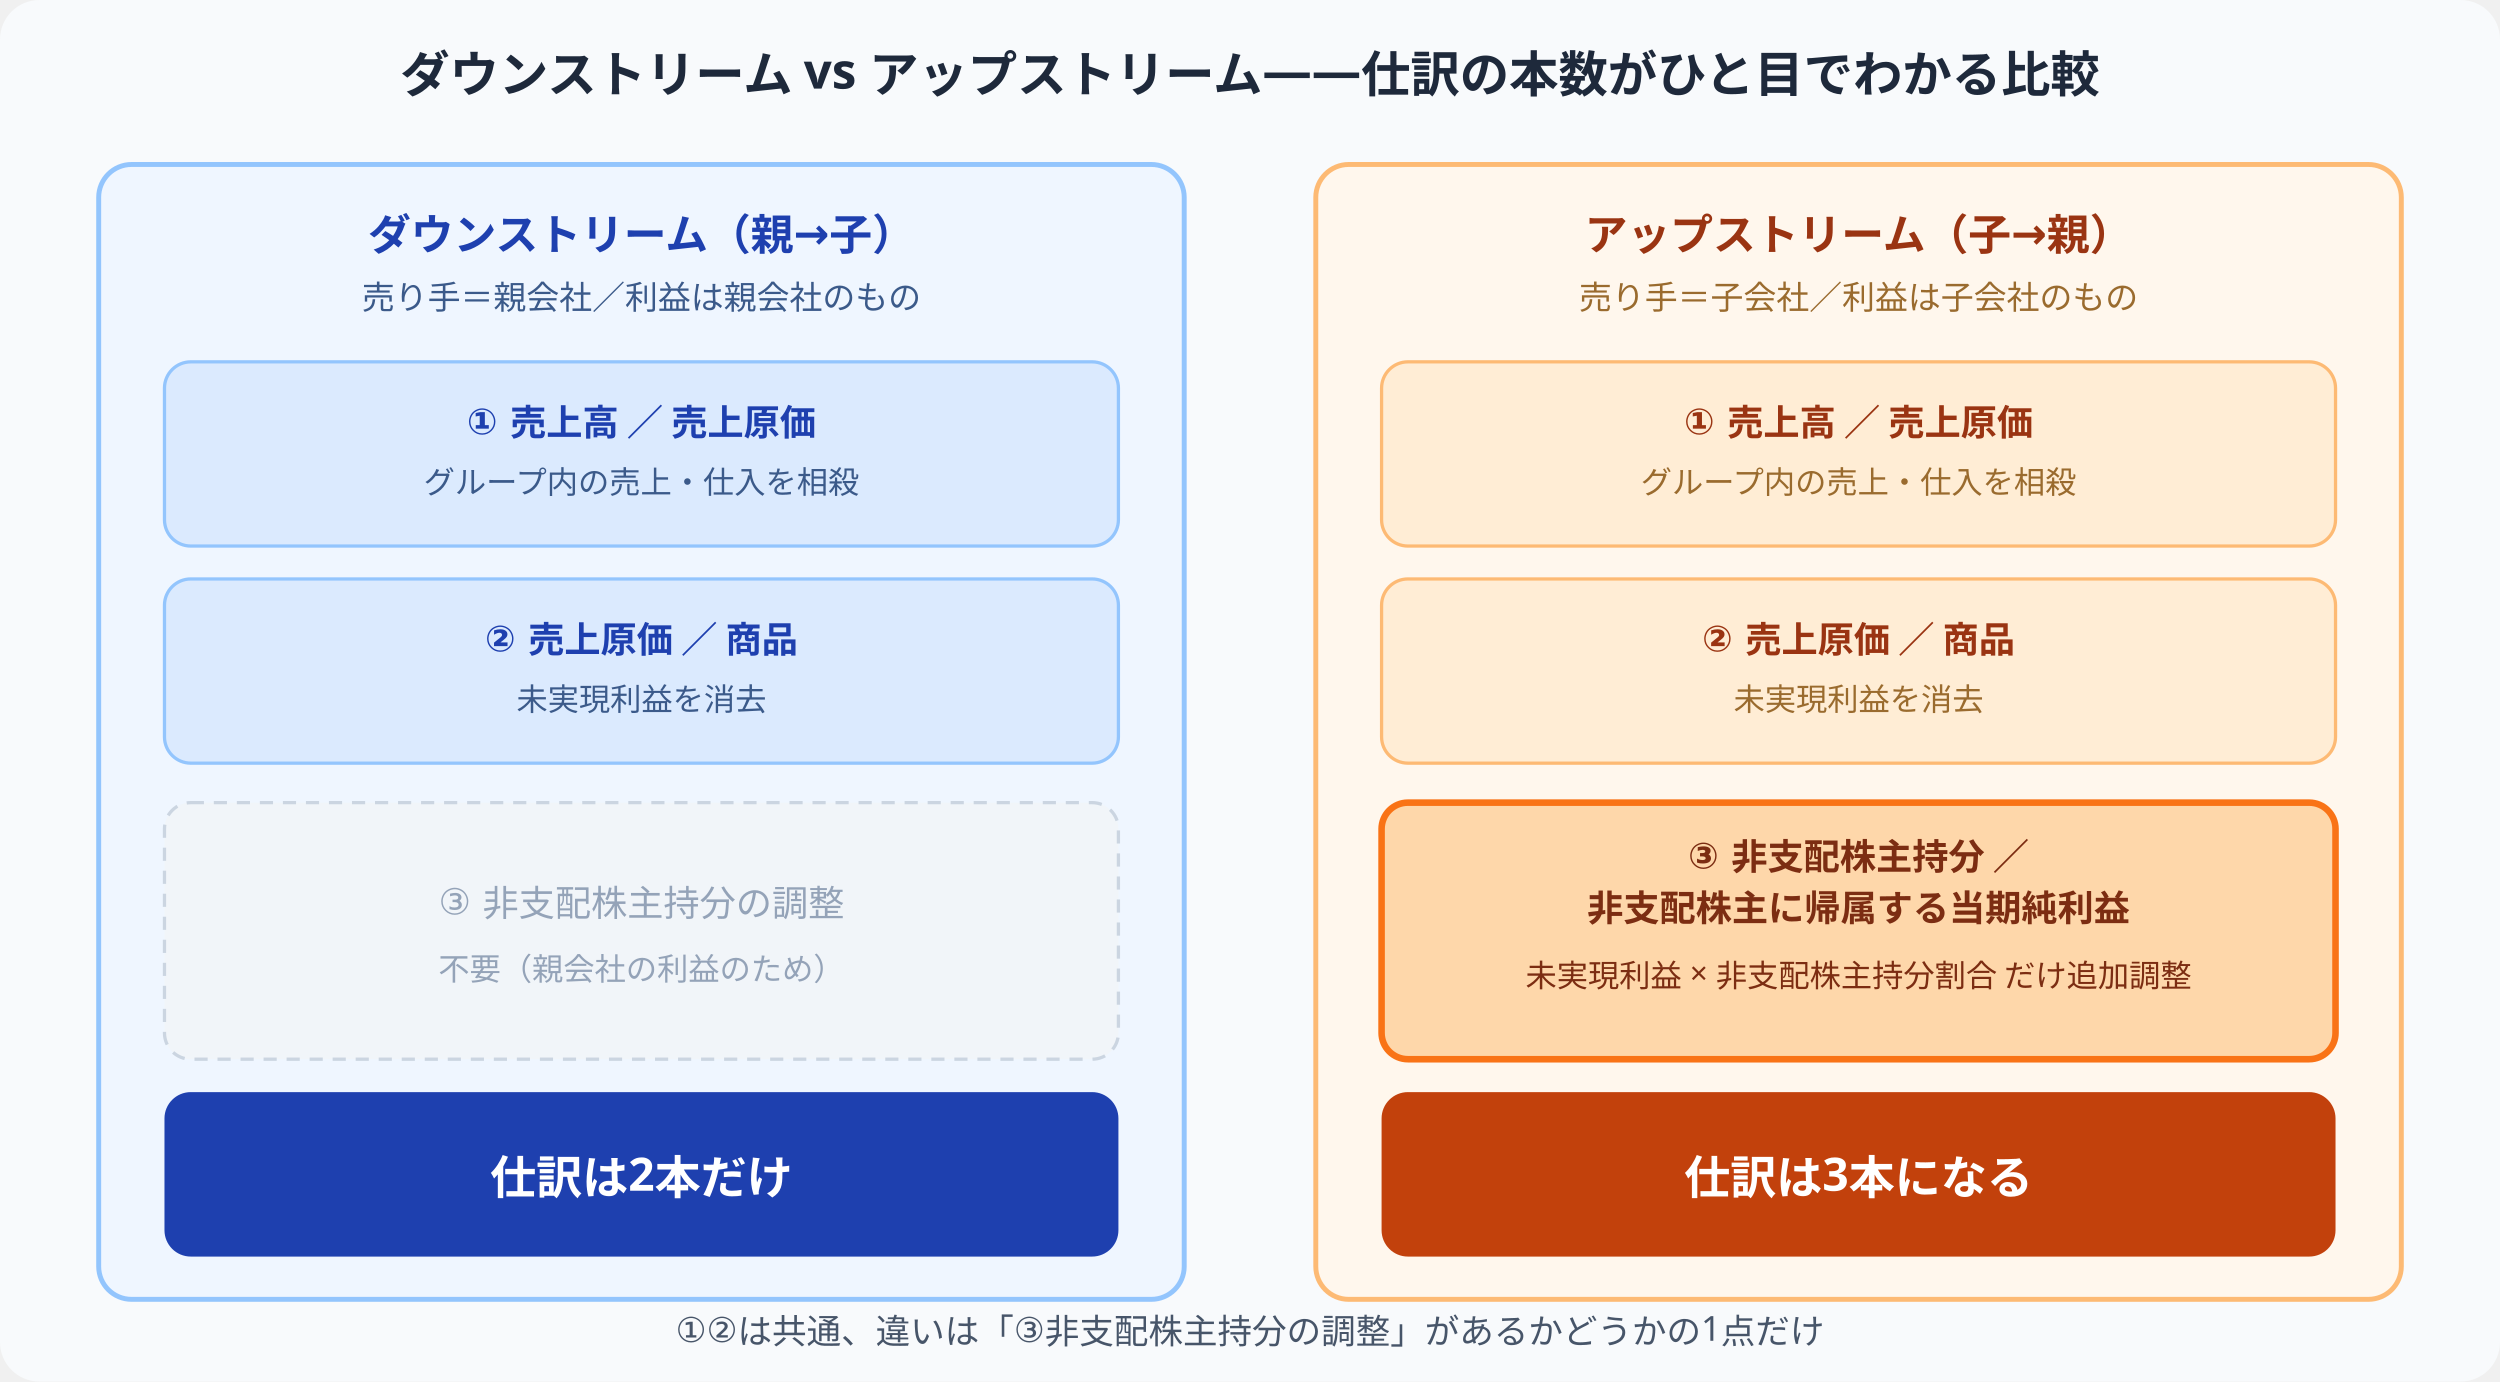
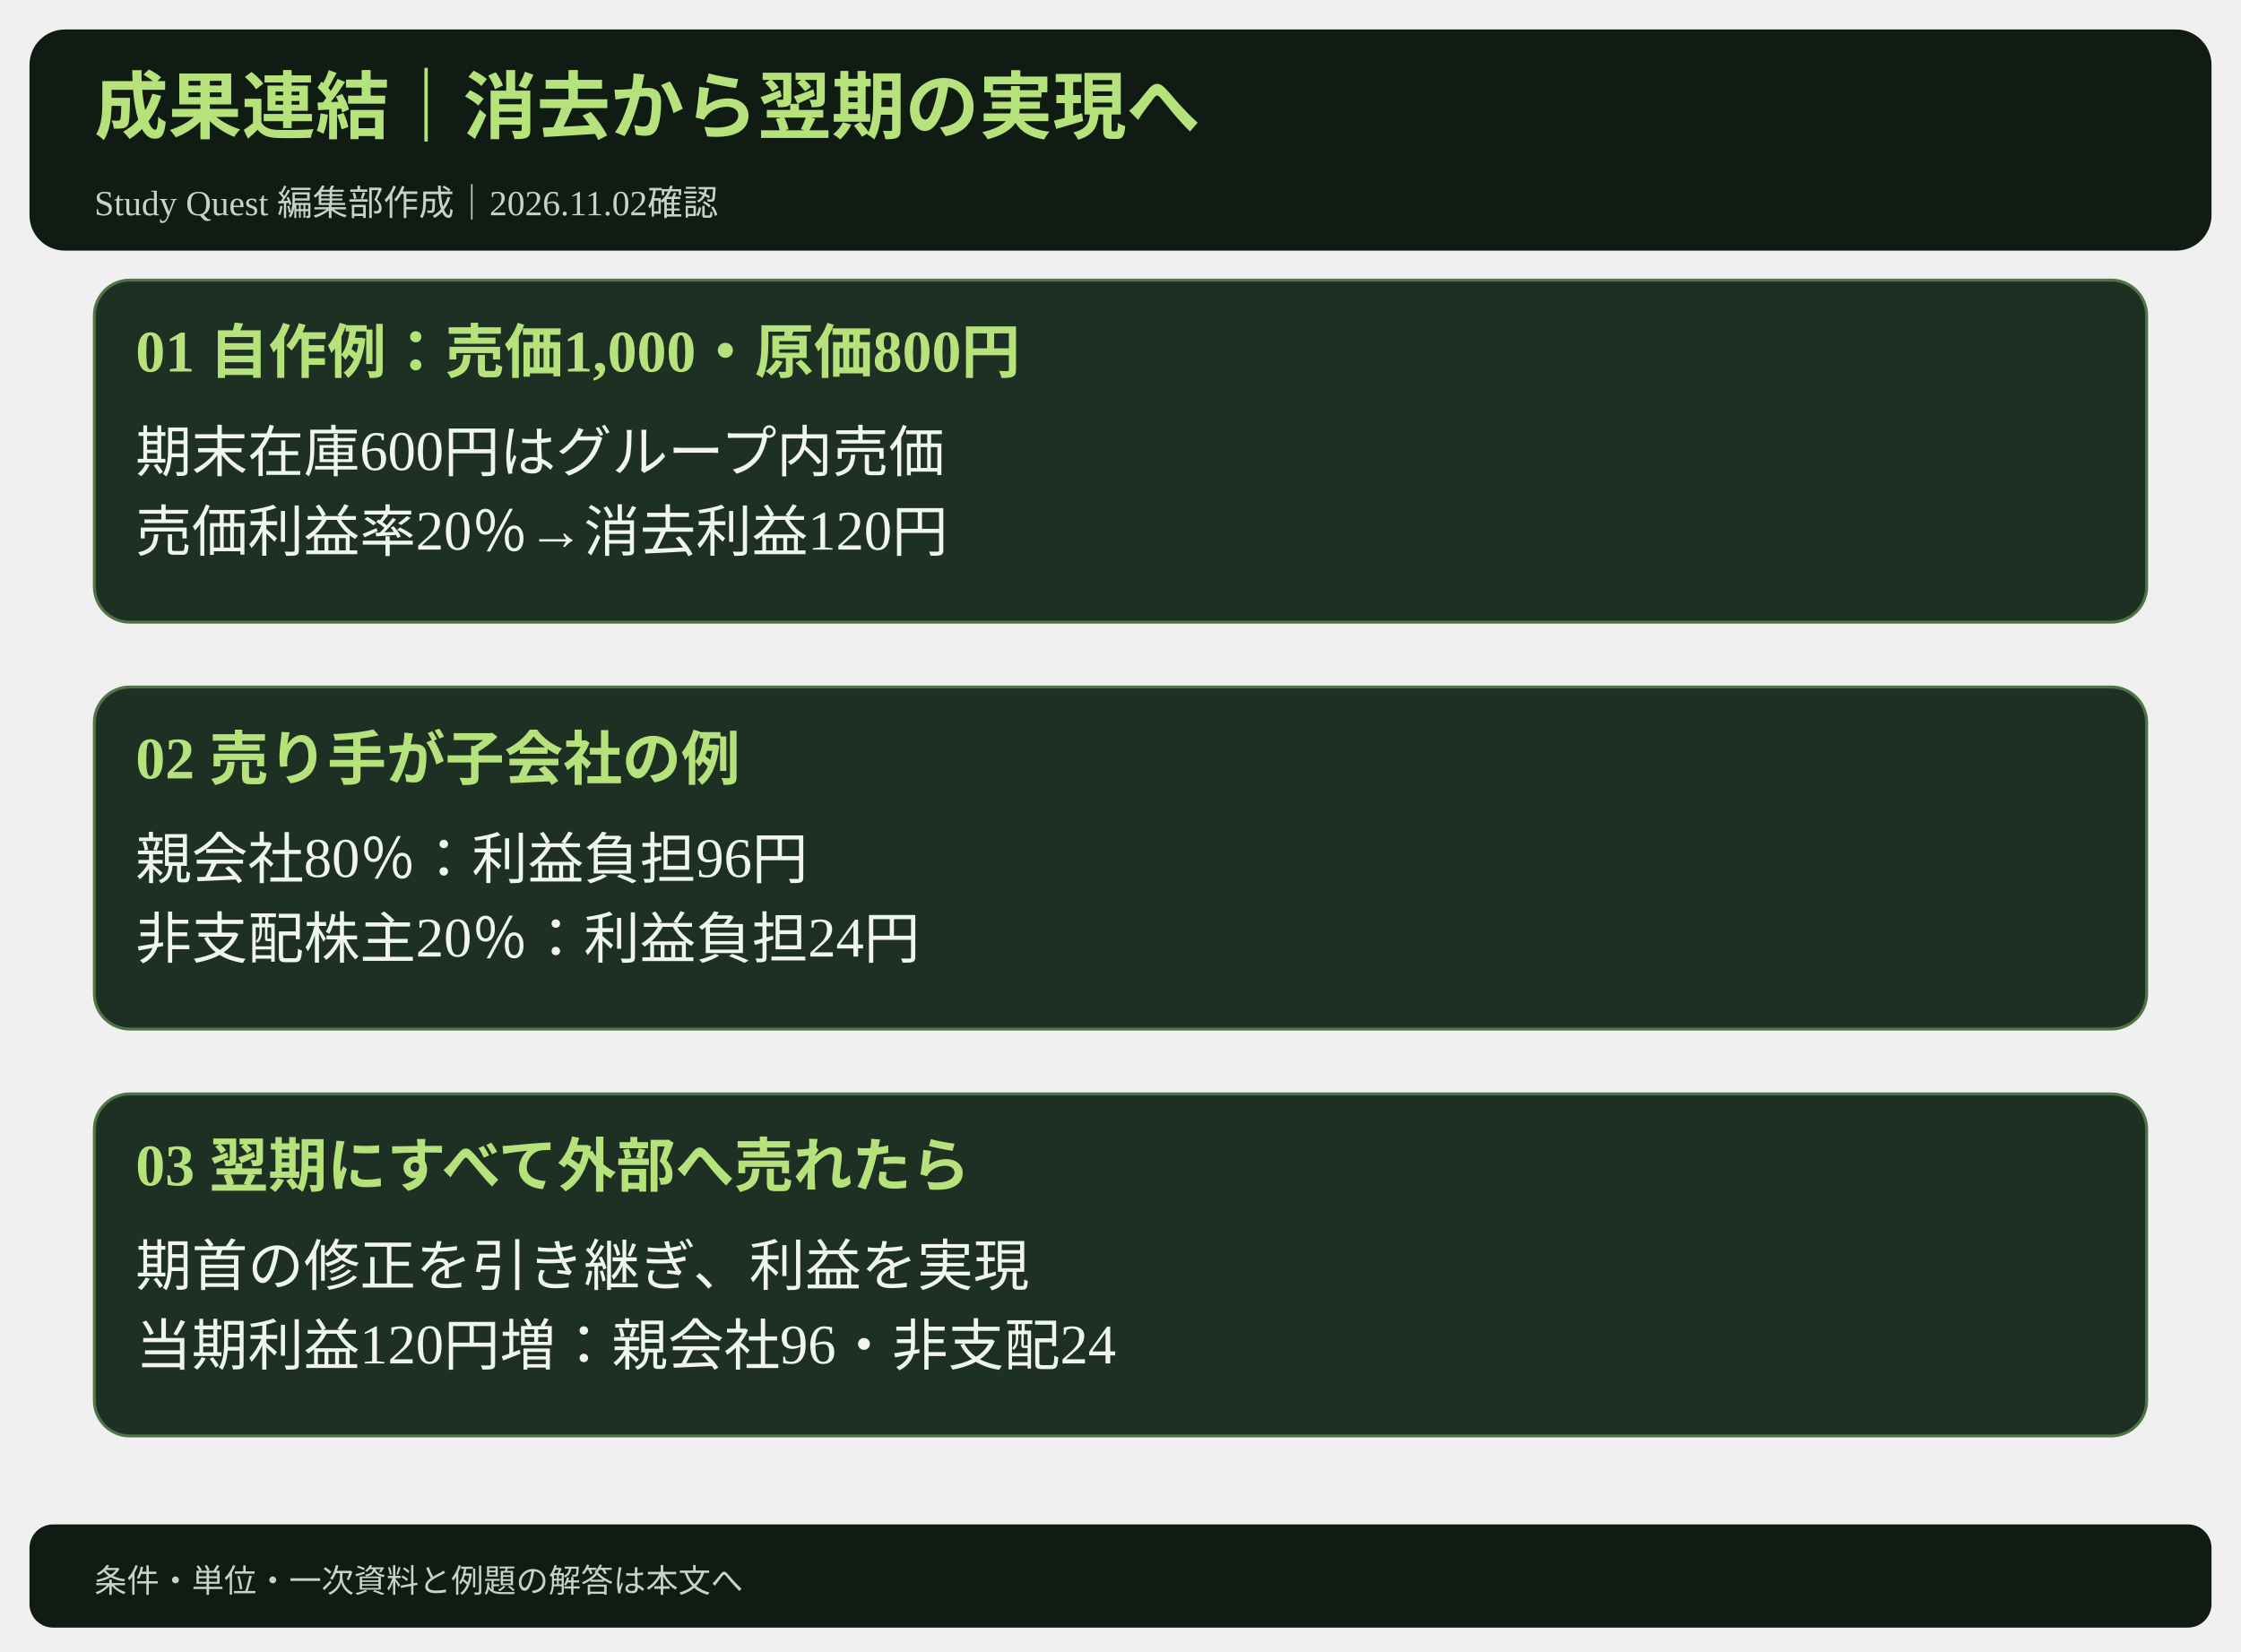
- <svg xmlns="http://www.w3.org/2000/svg" viewBox="0 0 760 420" width="760" height="420">
-   <defs>
-     <style>text { font-family: 'Noto Sans JP','Hiragino Sans',sans-serif; }</style>
-   </defs>
-   <rect width="760" height="420" rx="12" fill="#F8FAFC" />
-   <text x="380" y="28" text-anchor="middle" font-size="15" font-weight="700" fill="#1E293B">ダウンストリーム vs アップストリーム——仕訳の本数がひと目でわかる比較</text>
-   <rect x="30" y="50" width="330" height="345" rx="10" fill="#EFF6FF" stroke="#93C5FD" stroke-width="1.5" />
-   <text x="195" y="76" text-anchor="middle" font-size="13" font-weight="700" fill="#1E40AF">ダウンストリーム（親→子）</text>
-   <text x="195" y="94" text-anchor="middle" font-size="10" fill="#3B5A8A">売り手＝親会社／利益は親会社のもの</text>
-   <rect x="50" y="110" width="290" height="56" rx="8" fill="#DBEAFE" stroke="#93C5FD" />
-   <text x="195" y="132" text-anchor="middle" font-size="11" font-weight="700" fill="#1E40AF">① 売上高 ／ 売上原価</text>
-   <text x="195" y="150" text-anchor="middle" font-size="9.5" fill="#3B5A8A">グループ内の売上・仕入を相殺</text>
-   <rect x="50" y="176" width="290" height="56" rx="8" fill="#DBEAFE" stroke="#93C5FD" />
-   <text x="195" y="198" text-anchor="middle" font-size="11" font-weight="700" fill="#1E40AF">② 売上原価 ／ 商品</text>
-   <text x="195" y="216" text-anchor="middle" font-size="9.5" fill="#3B5A8A">未実現利益を消去</text>
-   <rect x="50" y="244" width="290" height="78" rx="8" fill="#F1F5F9" stroke="#CBD5E1" stroke-dasharray="4,3" />
-   <text x="195" y="278" text-anchor="middle" font-size="11" fill="#94A3B8">③ 非支配株主持分の調整</text>
-   <text x="195" y="298" text-anchor="middle" font-size="9.5" fill="#94A3B8">不要（親会社の利益のため）</text>
-   <rect x="50" y="332" width="290" height="50" rx="8" fill="#1E40AF" />
-   <text x="195" y="363" text-anchor="middle" font-size="14" font-weight="700" fill="#fff">仕訳は2本だけ</text>
-   <rect x="400" y="50" width="330" height="345" rx="10" fill="#FFF7ED" stroke="#FDBA74" stroke-width="1.5" />
-   <text x="565" y="76" text-anchor="middle" font-size="13" font-weight="700" fill="#9A3412">アップストリーム（子→親）</text>
-   <text x="565" y="94" text-anchor="middle" font-size="10" fill="#9A6B2E">売り手＝子会社／利益は子会社のもの</text>
-   <rect x="420" y="110" width="290" height="56" rx="8" fill="#FFEDD5" stroke="#FDBA74" />
-   <text x="565" y="132" text-anchor="middle" font-size="11" font-weight="700" fill="#9A3412">① 売上高 ／ 売上原価</text>
-   <text x="565" y="150" text-anchor="middle" font-size="9.5" fill="#9A6B2E">グループ内の売上・仕入を相殺</text>
-   <rect x="420" y="176" width="290" height="56" rx="8" fill="#FFEDD5" stroke="#FDBA74" />
-   <text x="565" y="198" text-anchor="middle" font-size="11" font-weight="700" fill="#9A3412">② 売上原価 ／ 商品</text>
-   <text x="565" y="216" text-anchor="middle" font-size="9.5" fill="#9A6B2E">未実現利益を消去</text>
-   <rect x="420" y="244" width="290" height="78" rx="8" fill="#FED7AA" stroke="#F97316" stroke-width="2" />
-   <text x="565" y="264" text-anchor="middle" font-size="11" font-weight="700" fill="#7C2D12">③ 非支配株主持分 ／</text>
-   <text x="565" y="280" text-anchor="middle" font-size="11" font-weight="700" fill="#7C2D12">非支配株主に帰属する当期純利益</text>
-   <text x="565" y="300" text-anchor="middle" font-size="9.5" fill="#7C2D12">未実現利益 × 非支配株主持分割合 だけ追加調整</text>
-   <rect x="420" y="332" width="290" height="50" rx="8" fill="#C2410C" />
-   <text x="565" y="363" text-anchor="middle" font-size="14" font-weight="700" fill="#fff">仕訳は3本になる</text>
-   <text x="380" y="408" text-anchor="middle" font-size="10.5" fill="#475569">①②は共通、違いは「③非支配株主持分の調整」があるかどうかの1点だけ</text>
+ <svg xmlns="http://www.w3.org/2000/svg" width="760" height="560" viewBox="0 0 760 560" role="img" aria-labelledby="title desc">
+   <rect x="10" y="10" width="740" height="75" rx="12" fill="#101B13" />
+   <rect x="10" y="517" width="740" height="35" rx="8" fill="#101B13" />
+   <g font-family="M PLUS 1, Hiragino Kaku Gothic ProN, sans-serif">
+     <text x="32" y="45" font-size="25" font-weight="700" fill="#B6E27C">成果連結｜消去から翌期の実現へ</text>
+     <text x="32" y="73" font-size="12" fill="#C7D3C7">Study Quest 編集部作成｜2026.11.02確認</text>
+     <rect x="32" y="95" width="696" height="116" rx="12" fill="#1E3023" stroke="#507448" />
+     <text x="46" y="126" font-size="20" font-weight="700" fill="#B6E27C">01  自作例：売価1,000・原価800円</text>
+     <text x="46" y="160" font-size="19" fill="#F0F6ED">期末在庫600円はグループ内売価</text>
+     <text x="46" y="187" font-size="19" fill="#F0F6ED">売価利益率20％→消去利益120円</text>
+     <rect x="32" y="233" width="696" height="116" rx="12" fill="#1E3023" stroke="#507448" />
+     <text x="46" y="264" font-size="20" font-weight="700" fill="#B6E27C">02  売り手が子会社の例</text>
+     <text x="46" y="298" font-size="19" fill="#F0F6ED">親会社80％：利益負担96円</text>
+     <text x="46" y="325" font-size="19" fill="#F0F6ED">非支配株主20％：利益負担24円</text>
+     <rect x="32" y="371" width="696" height="116" rx="12" fill="#1E3023" stroke="#507448" />
+     <text x="46" y="402" font-size="20" font-weight="700" fill="#B6E27C">03  翌期にすべて外部へ売れたら</text>
+     <text x="46" y="436" font-size="19" fill="#F0F6ED">期首の修正を引き継ぎ、利益を実現</text>
+     <text x="46" y="463" font-size="19" fill="#F0F6ED">当期利益120円増：親会社96・非支配24</text>
+     <text x="32" y="540" font-size="11" fill="#C7D3C7">条件・単位・一次資料と例題の解答は本文へ</text>
+   </g>
</svg>
